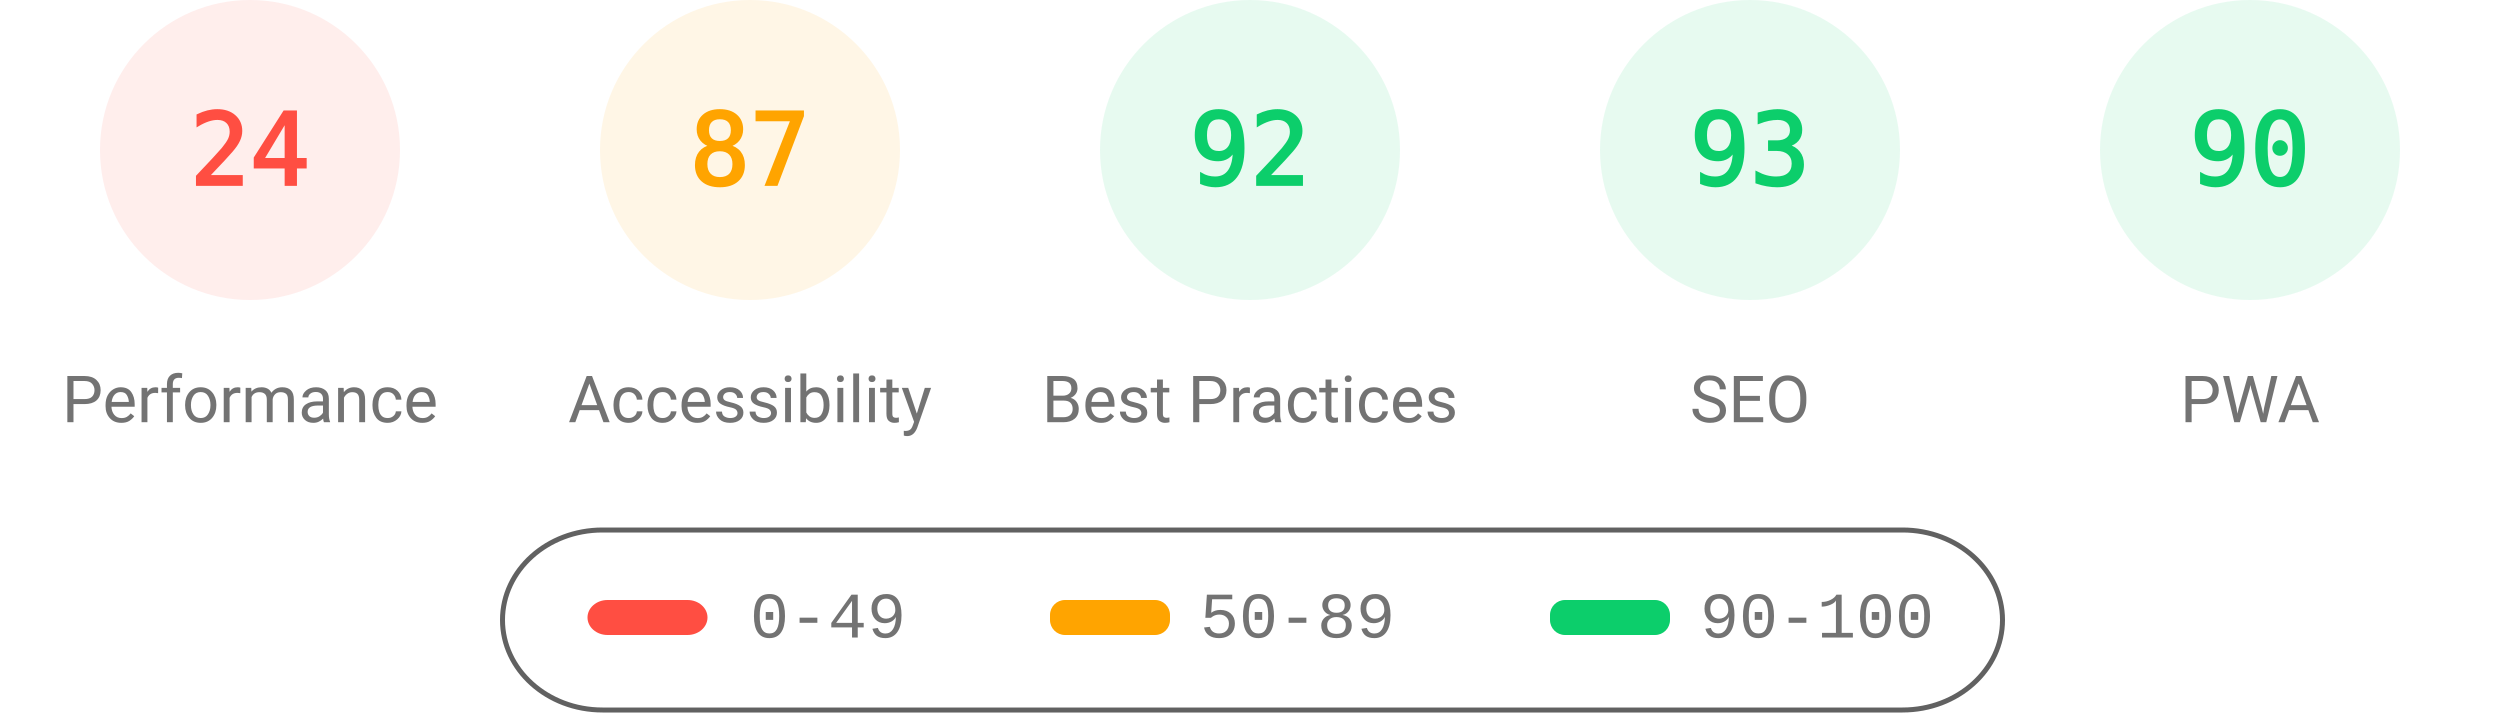
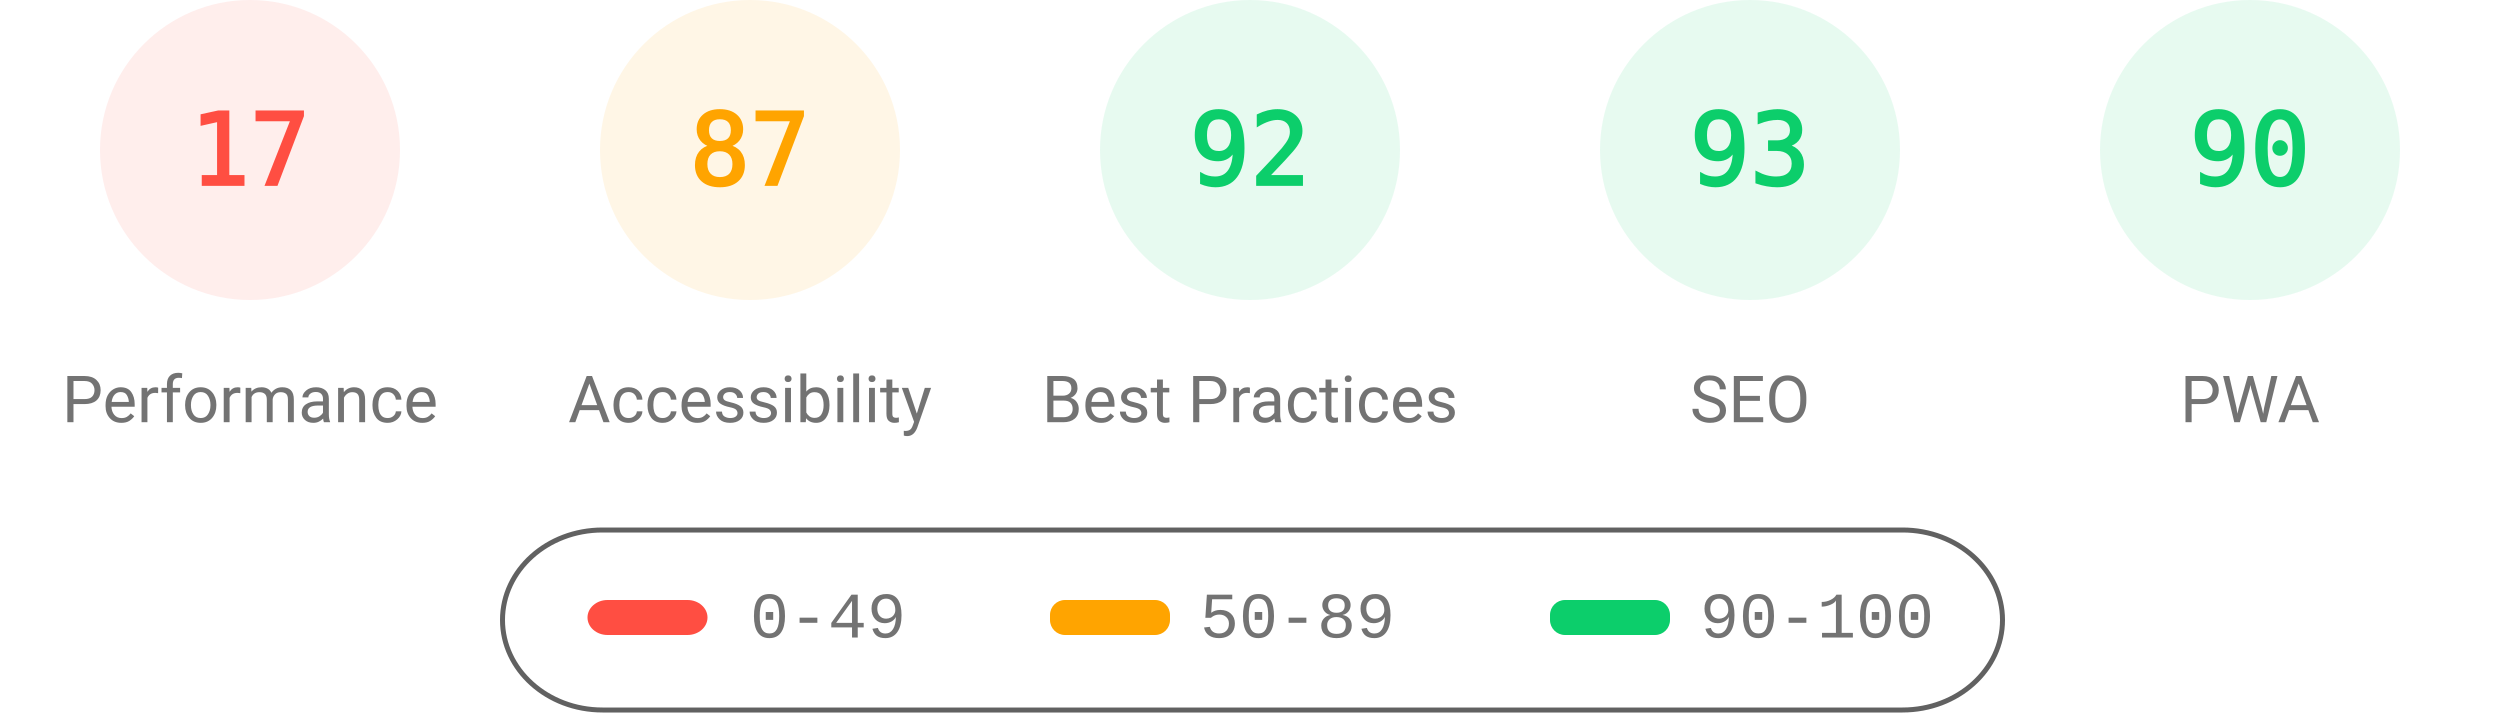
<svg xmlns="http://www.w3.org/2000/svg" fill="none" width="1000" height="285">
  <style>.gauge-base{opacity:.1}.gauge-arc{fill:none;animation-delay:250ms;stroke-linecap:round;transform:rotate(-90deg);transform-origin:100px 60px;animation:load-gauge 1s ease forwards}.guage-text{font-size:40px;font-family:monospace;text-align:center}.guage-red{color:#ff4e42;fill:#ff4e42;stroke:#ff4e42}.guage-orange{color:#ffa400;fill:#ffa400;stroke:#ffa400}.guage-green{color:#0cce6b;fill:#0cce6b;stroke:#0cce6b}.guage-undefined{color:#5c5c5c;fill:#5c5c5c;stroke:#5c5c5c}.guage-title{color:#737373;fill:#737373;stroke:none;font-size:26px;line-height:26px;font-family:Roboto,Halvetica,Arial,sans-serif}@keyframes load-gauge{from{stroke-dasharray:0 352.858}}</style>
  <svg class="guage-div guage-perf guage-red" viewBox="0 0 200 200" width="200" height="200">
    <circle class="gauge-base" r="56" cx="100" cy="60" stroke-width="8" />
-     <circle class="gauge-arc guage-arc-1" r="56" cx="100" cy="60" stroke-width="8" style="stroke-dasharray:84.446,351.858" />
-     <text class="guage-text" x="100" y="60" alignment-baseline="central" dominant-baseline="central" text-anchor="middle">24</text>
+     <circle class="gauge-arc guage-arc-1" r="56" cx="100" cy="60" stroke-width="8" style="stroke-dasharray:59.816,351.858" />
+     <text class="guage-text" x="100" y="60" alignment-baseline="central" dominant-baseline="central" text-anchor="middle">17</text>
    <text class="guage-title" x="100" y="160" alignment-baseline="central" dominant-baseline="central" text-anchor="middle">Performance</text>
  </svg>
  <svg class="guage-div guage-acc guage-orange" viewBox="0 0 200 200" width="200" height="200" x="200">
    <circle class="gauge-base" r="56" cx="100" cy="60" stroke-width="8" />
    <circle class="gauge-arc guage-arc-2" r="56" cx="100" cy="60" stroke-width="8" style="stroke-dasharray:306.116,351.858" />
    <text class="guage-text" x="100" y="60" alignment-baseline="central" dominant-baseline="central" text-anchor="middle">87</text>
    <text class="guage-title" x="100" y="160" alignment-baseline="central" dominant-baseline="central" text-anchor="middle">Accessibility</text>
  </svg>
  <svg class="guage-div guage-best guage-green" viewBox="0 0 200 200" width="200" height="200" x="400">
    <circle class="gauge-base" r="56" cx="100" cy="60" stroke-width="8" />
    <circle class="gauge-arc guage-arc-3" r="56" cx="100" cy="60" stroke-width="8" style="stroke-dasharray:323.709,351.858" />
    <text class="guage-text" x="100" y="60" alignment-baseline="central" dominant-baseline="central" text-anchor="middle">92</text>
    <text class="guage-title" x="100" y="160" alignment-baseline="central" dominant-baseline="central" text-anchor="middle">Best Practices</text>
  </svg>
  <svg class="guage-div guage-seo guage-green" viewBox="0 0 200 200" width="200" height="200" x="600">
    <circle class="gauge-base" r="56" cx="100" cy="60" stroke-width="8" />
    <circle class="gauge-arc guage-arc-4" r="56" cx="100" cy="60" stroke-width="8" style="stroke-dasharray:327.228,351.858" />
    <text class="guage-text" x="100" y="60" alignment-baseline="central" dominant-baseline="central" text-anchor="middle">93</text>
    <text class="guage-title" x="100" y="160" alignment-baseline="central" dominant-baseline="central" text-anchor="middle">SEO</text>
  </svg>
  <svg class="guage-div guage-pwa guage-green" viewBox="0 0 200 200" width="200" height="200" x="800">
    <circle class="gauge-base" r="56" cx="100" cy="60" stroke-width="8" />
    <circle class="gauge-arc guage-arc-4" r="56" cx="100" cy="60" stroke-width="8" style="stroke-dasharray:316.672,351.858" />
    <text class="guage-text" x="100" y="60" alignment-baseline="central" dominant-baseline="central" text-anchor="middle">90</text>
    <text class="guage-title" x="100" y="160" alignment-baseline="central" dominant-baseline="central" text-anchor="middle">PWA</text>
  </svg>
  <svg width="604" height="76" x="200" y="210">
    <path fill="none" id="canvas_background" d="M-1-1h604v80H-1z" />
    <rect fill-opacity="0" stroke="#616161" stroke-width="2" rx="40" id="svg_2" height="72" width="600" y="2" x="1" fill="#000" />
    <rect stroke="#000" rx="8" id="svg_3" height="14" width="48" y="30" x="35" stroke-opacity="null" stroke-width="0" fill="#ff4e42" />
    <rect stroke="#000" rx="6" id="svg_4" height="14" width="48" y="30" x="220" stroke-opacity="null" stroke-width="0" fill="#ffa400" />
    <rect stroke="#000" rx="6" id="svg_5" height="14" width="48" y="30" x="420" stroke-opacity="null" stroke-width="0" fill="#0cce6b" />
    <text xml:space="preserve" text-anchor="start" font-family="'Courier New', Courier, monospace" font-size="26" id="svg_6" y="45" x="100" stroke-opacity="null" stroke-width="0" stroke="#000" fill="#737373">0-49</text>
    <text xml:space="preserve" text-anchor="start" font-family="'Courier New', Courier, monospace" font-size="26" id="svg_7" y="45" x="280" stroke-opacity="null" stroke-width="0" stroke="#000" fill="#737373">50-89</text>
    <text xml:space="preserve" text-anchor="start" font-family="'Courier New', Courier, monospace" font-size="26" id="svg_8" y="45" x="480" stroke-opacity="null" stroke-width="0" stroke="#000" fill="#737373">90-100</text>
  </svg>
</svg>
